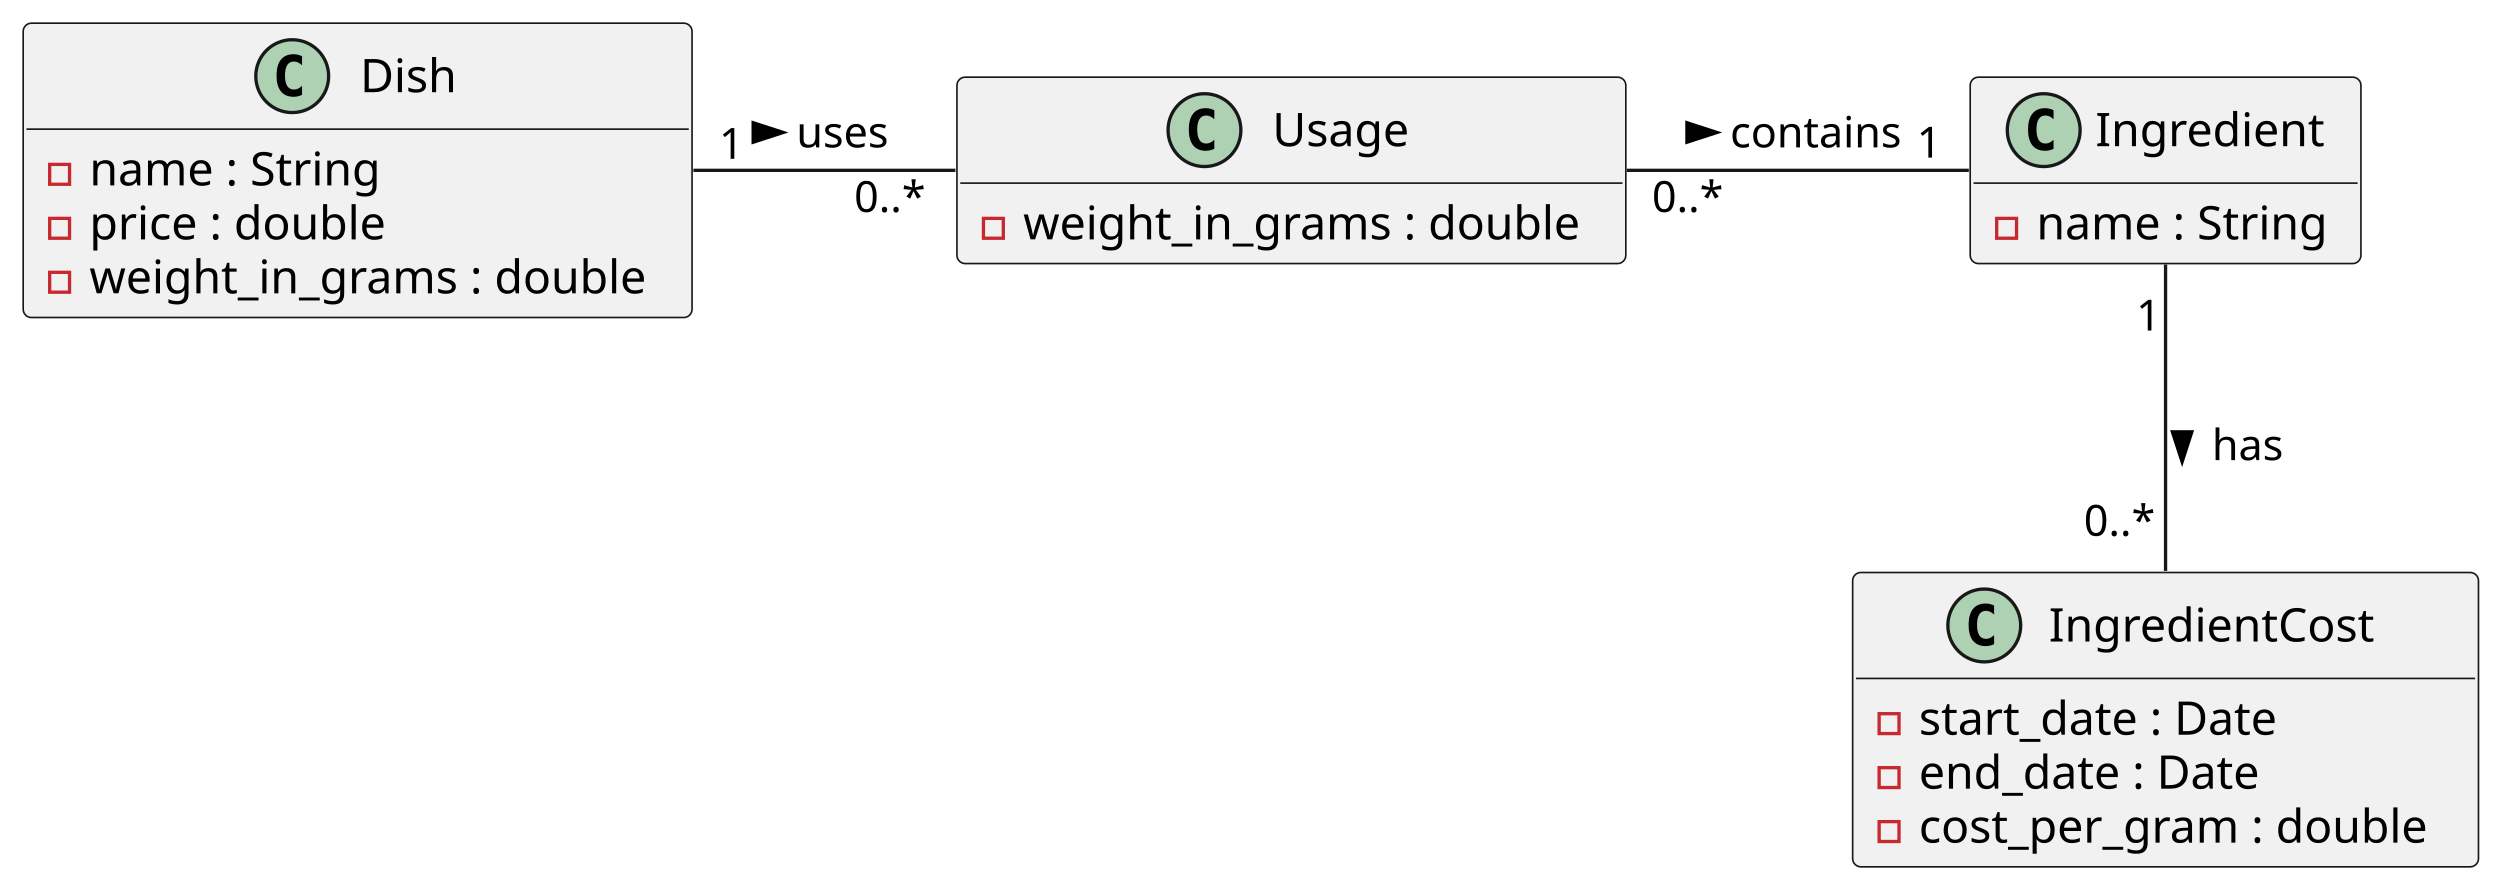
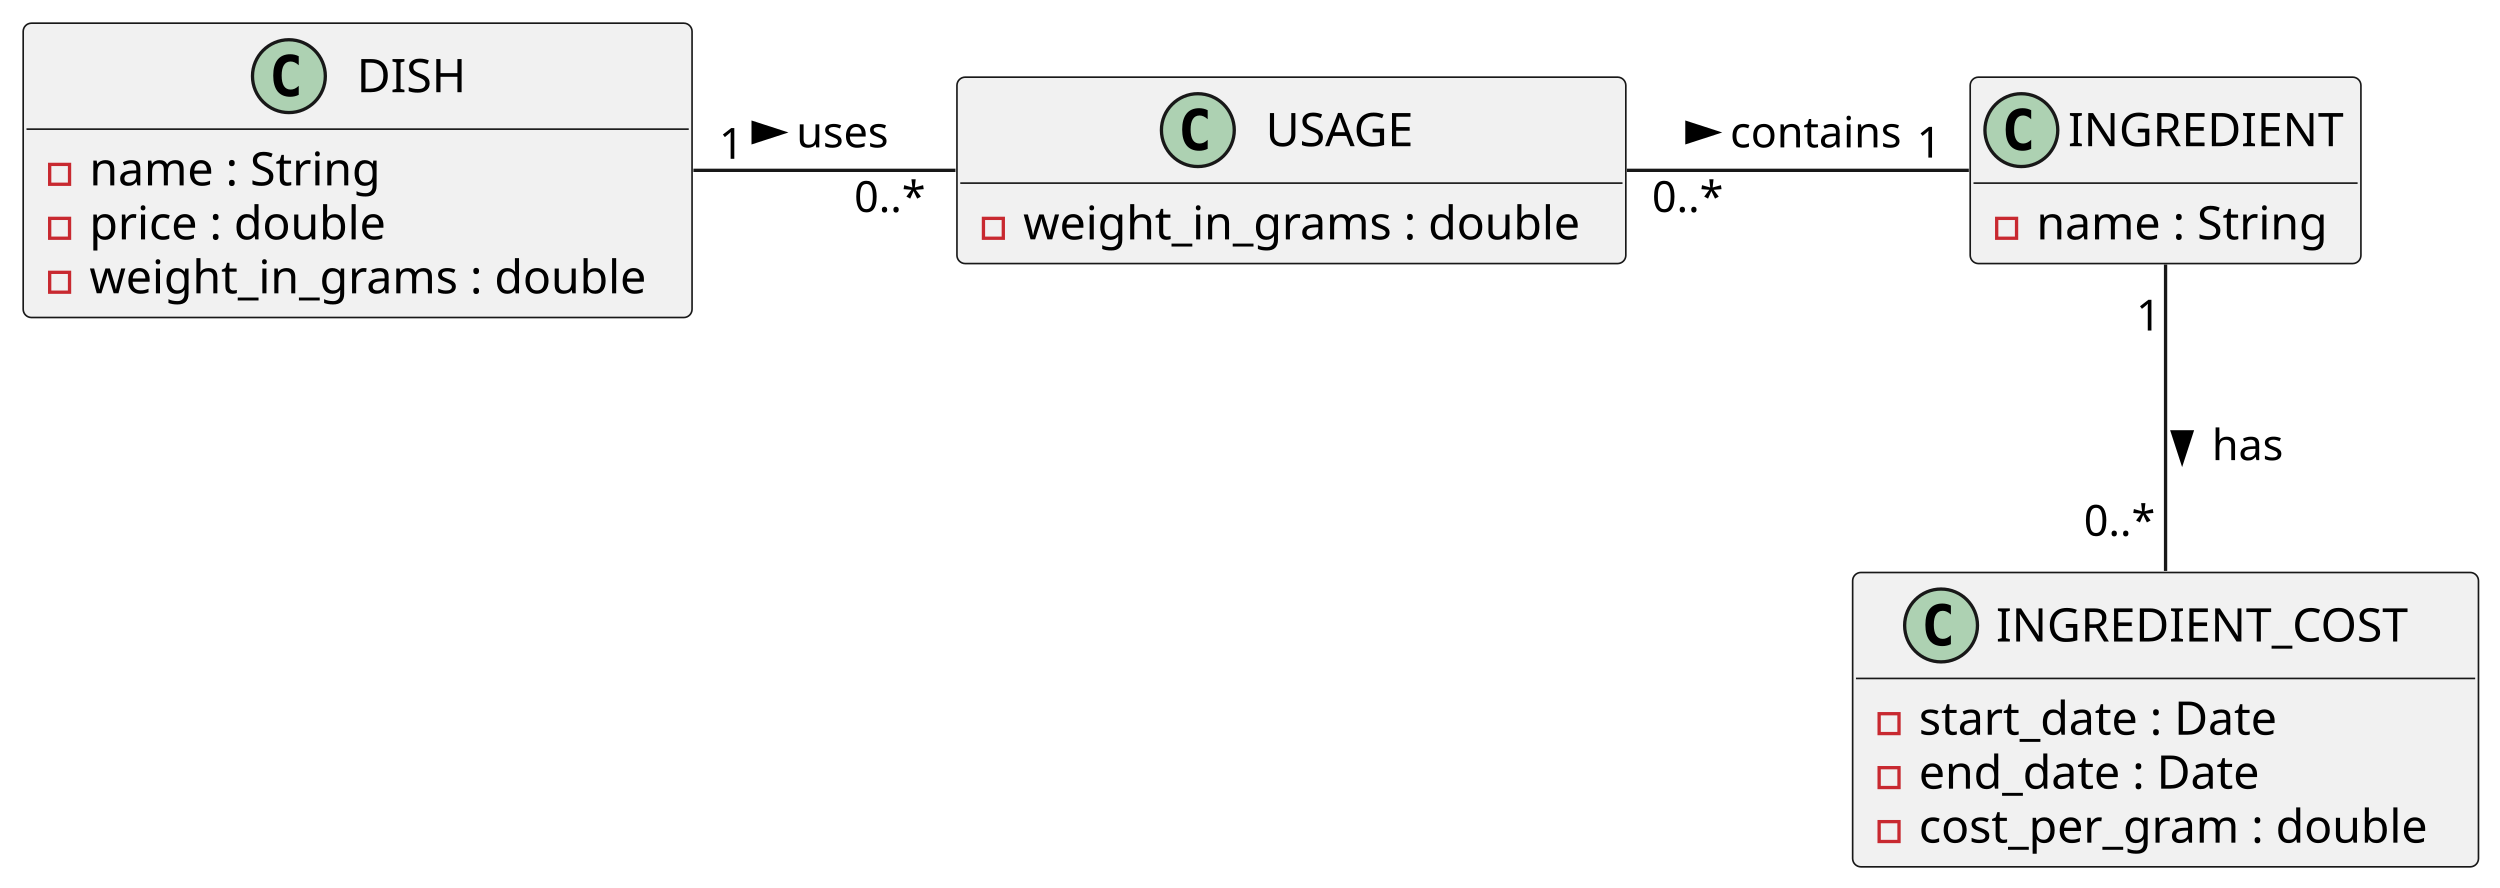
<svg xmlns="http://www.w3.org/2000/svg" contentStyleType="text/css" height="268px" preserveAspectRatio="none" style="width:755px;height:268px;background:#FFFFFF;" version="1.1" viewBox="0 0 755 268" width="755px" zoomAndPan="magnify">
  <defs />
  <g>
-     <g id="elem_Ingredient">
-       <rect codeLine="4" fill="#F1F1F1" height="56.297" id="Ingredient" rx="2.5" ry="2.5" style="stroke:#181818;stroke-width:0.5;" width="118" x="595" y="23.3" />
-       <ellipse cx="617.2" cy="39.3" fill="#ADD1B2" rx="11" ry="11" style="stroke:#181818;stroke-width:1.0;" />
-       <path d="M620.169,44.941 Q619.591,45.237 618.95,45.378 Q618.309,45.534 617.606,45.534 Q615.106,45.534 613.778,43.894 Q612.466,42.237 612.466,39.112 Q612.466,35.987 613.778,34.331 Q615.106,32.675 617.606,32.675 Q618.309,32.675 618.95,32.831 Q619.606,32.987 620.169,33.284 L620.169,36.003 Q619.544,35.425 618.95,35.159 Q618.356,34.878 617.731,34.878 Q616.388,34.878 615.7,35.956 Q615.013,37.019 615.013,39.112 Q615.013,41.206 615.7,42.284 Q616.388,43.347 617.731,43.347 Q618.356,43.347 618.95,43.081 Q619.544,42.8 620.169,42.222 L620.169,44.941 Z " fill="#000000" />
-       <text fill="#000000" font-family="sans-serif" font-size="14" lengthAdjust="spacing" textLength="70" x="632.8" y="44.147">Ingredient</text>
+     <g id="elem_INGREDIENT">
+       <rect codeLine="4" fill="#F1F1F1" height="56.297" id="INGREDIENT" rx="2.5" ry="2.5" style="stroke:#181818;stroke-width:0.5;" width="118" x="595" y="23.3" />
+       <ellipse cx="610.45" cy="39.3" fill="#ADD1B2" rx="11" ry="11" style="stroke:#181818;stroke-width:1.0;" />
+       <path d="M613.419,44.941 Q612.841,45.237 612.2,45.378 Q611.559,45.534 610.856,45.534 Q608.356,45.534 607.028,43.894 Q605.716,42.237 605.716,39.112 Q605.716,35.987 607.028,34.331 Q608.356,32.675 610.856,32.675 Q611.559,32.675 612.2,32.831 Q612.856,32.987 613.419,33.284 L613.419,36.003 Q612.794,35.425 612.2,35.159 Q611.606,34.878 610.981,34.878 Q609.638,34.878 608.95,35.956 Q608.263,37.019 608.263,39.112 Q608.263,41.206 608.95,42.284 Q609.638,43.347 610.981,43.347 Q611.606,43.347 612.2,43.081 Q612.794,42.8 613.419,42.222 L613.419,44.941 Z " fill="#000000" />
+       <text fill="#000000" font-family="sans-serif" font-size="14" lengthAdjust="spacing" textLength="85" x="624.55" y="44.147">INGREDIENT</text>
      <line style="stroke:#181818;stroke-width:0.5;" x1="596" x2="712" y1="55.3" y2="55.3" />
      <rect fill="none" height="6" style="stroke:#C82930;stroke-width:1.0;" width="6" x="603" y="65.948" />
      <text fill="#000000" font-family="sans-serif" font-size="14" lengthAdjust="spacing" textLength="92" x="615" y="72.295">name : String</text>
    </g>
-     <g id="elem_IngredientCost">
-       <rect codeLine="8" fill="#F1F1F1" height="88.891" id="IngredientCost" rx="2.5" ry="2.5" style="stroke:#181818;stroke-width:0.5;" width="189" x="559.5" y="172.89" />
-       <ellipse cx="599.25" cy="188.89" fill="#ADD1B2" rx="11" ry="11" style="stroke:#181818;stroke-width:1.0;" />
-       <path d="M602.219,194.531 Q601.641,194.827 601,194.968 Q600.359,195.124 599.656,195.124 Q597.156,195.124 595.828,193.484 Q594.516,191.827 594.516,188.702 Q594.516,185.577 595.828,183.921 Q597.156,182.265 599.656,182.265 Q600.359,182.265 601,182.421 Q601.656,182.577 602.219,182.874 L602.219,185.593 Q601.594,185.015 601,184.749 Q600.406,184.468 599.781,184.468 Q598.438,184.468 597.75,185.546 Q597.062,186.609 597.062,188.702 Q597.062,190.796 597.75,191.874 Q598.438,192.937 599.781,192.937 Q600.406,192.937 601,192.671 Q601.594,192.39 602.219,191.812 L602.219,194.531 Z " fill="#000000" />
-       <text fill="#000000" font-family="sans-serif" font-size="14" lengthAdjust="spacing" textLength="102" x="618.75" y="193.737">IngredientCost</text>
+     <g id="elem_INGREDIENT_COST">
+       <rect codeLine="8" fill="#F1F1F1" height="88.891" id="INGREDIENT_COST" rx="2.5" ry="2.5" style="stroke:#181818;stroke-width:0.5;" width="189" x="559.5" y="172.89" />
+       <ellipse cx="586.2" cy="188.89" fill="#ADD1B2" rx="11" ry="11" style="stroke:#181818;stroke-width:1.0;" />
+       <path d="M589.169,194.531 Q588.591,194.827 587.95,194.968 Q587.309,195.124 586.606,195.124 Q584.106,195.124 582.778,193.484 Q581.466,191.827 581.466,188.702 Q581.466,185.577 582.778,183.921 Q584.106,182.265 586.606,182.265 Q587.309,182.265 587.95,182.421 Q588.606,182.577 589.169,182.874 L589.169,185.593 Q588.544,185.015 587.95,184.749 Q587.356,184.468 586.731,184.468 Q585.388,184.468 584.7,185.546 Q584.013,186.609 584.013,188.702 Q584.013,190.796 584.7,191.874 Q585.388,192.937 586.731,192.937 Q587.356,192.937 587.95,192.671 Q588.544,192.39 589.169,191.812 L589.169,194.531 Z " fill="#000000" />
+       <text fill="#000000" font-family="sans-serif" font-size="14" lengthAdjust="spacing" textLength="131" x="602.8" y="193.737">INGREDIENT_COST</text>
      <line style="stroke:#181818;stroke-width:0.5;" x1="560.5" x2="747.5" y1="204.89" y2="204.89" />
      <rect fill="none" height="6" style="stroke:#C82930;stroke-width:1.0;" width="6" x="567.5" y="215.538" />
      <text fill="#000000" font-family="sans-serif" font-size="14" lengthAdjust="spacing" textLength="115" x="579.5" y="221.885">start_date : Date</text>
      <rect fill="none" height="6" style="stroke:#C82930;stroke-width:1.0;" width="6" x="567.5" y="231.835" />
      <text fill="#000000" font-family="sans-serif" font-size="14" lengthAdjust="spacing" textLength="111" x="579.5" y="238.182">end_date : Date</text>
      <rect fill="none" height="6" style="stroke:#C82930;stroke-width:1.0;" width="6" x="567.5" y="248.132" />
      <text fill="#000000" font-family="sans-serif" font-size="14" lengthAdjust="spacing" textLength="163" x="579.5" y="254.479">cost_per_gram : double</text>
    </g>
-     <g id="elem_Dish">
-       <rect codeLine="16" fill="#F1F1F1" height="88.891" id="Dish" rx="2.5" ry="2.5" style="stroke:#181818;stroke-width:0.5;" width="202" x="7" y="7" />
-       <ellipse cx="88.25" cy="23" fill="#ADD1B2" rx="11" ry="11" style="stroke:#181818;stroke-width:1.0;" />
-       <path d="M91.219,28.641 Q90.641,28.938 90,29.078 Q89.359,29.234 88.656,29.234 Q86.156,29.234 84.828,27.594 Q83.516,25.938 83.516,22.812 Q83.516,19.688 84.828,18.031 Q86.156,16.375 88.656,16.375 Q89.359,16.375 90,16.531 Q90.656,16.688 91.219,16.984 L91.219,19.703 Q90.594,19.125 90,18.859 Q89.406,18.578 88.781,18.578 Q87.438,18.578 86.75,19.656 Q86.062,20.719 86.062,22.812 Q86.062,24.906 86.75,25.984 Q87.438,27.047 88.781,27.047 Q89.406,27.047 90,26.781 Q90.594,26.5 91.219,25.922 L91.219,28.641 Z " fill="#000000" />
-       <text fill="#000000" font-family="sans-serif" font-size="14" lengthAdjust="spacing" textLength="31" x="108.75" y="27.847">Dish</text>
+     <g id="elem_DISH">
+       <rect codeLine="16" fill="#F1F1F1" height="88.891" id="DISH" rx="2.5" ry="2.5" style="stroke:#181818;stroke-width:0.5;" width="202" x="7" y="7" />
+       <ellipse cx="87.25" cy="23" fill="#ADD1B2" rx="11" ry="11" style="stroke:#181818;stroke-width:1.0;" />
+       <path d="M90.219,28.641 Q89.641,28.938 89,29.078 Q88.359,29.234 87.656,29.234 Q85.156,29.234 83.828,27.594 Q82.516,25.938 82.516,22.812 Q82.516,19.688 83.828,18.031 Q85.156,16.375 87.656,16.375 Q88.359,16.375 89,16.531 Q89.656,16.688 90.219,16.984 L90.219,19.703 Q89.594,19.125 89,18.859 Q88.406,18.578 87.781,18.578 Q86.438,18.578 85.75,19.656 Q85.062,20.719 85.062,22.812 Q85.062,24.906 85.75,25.984 Q86.438,27.047 87.781,27.047 Q88.406,27.047 89,26.781 Q89.594,26.5 90.219,25.922 L90.219,28.641 Z " fill="#000000" />
+       <text fill="#000000" font-family="sans-serif" font-size="14" lengthAdjust="spacing" textLength="33" x="107.75" y="27.847">DISH</text>
      <line style="stroke:#181818;stroke-width:0.5;" x1="8" x2="208" y1="39" y2="39" />
      <rect fill="none" height="6" style="stroke:#C82930;stroke-width:1.0;" width="6" x="15" y="49.648" />
      <text fill="#000000" font-family="sans-serif" font-size="14" lengthAdjust="spacing" textLength="92" x="27" y="55.995">name : String</text>
      <rect fill="none" height="6" style="stroke:#C82930;stroke-width:1.0;" width="6" x="15" y="65.945" />
      <text fill="#000000" font-family="sans-serif" font-size="14" lengthAdjust="spacing" textLength="95" x="27" y="72.292">price : double</text>
      <rect fill="none" height="6" style="stroke:#C82930;stroke-width:1.0;" width="6" x="15" y="82.242" />
      <text fill="#000000" font-family="sans-serif" font-size="14" lengthAdjust="spacing" textLength="176" x="27" y="88.589">weight_in_grams : double</text>
    </g>
-     <g id="elem_Usage">
-       <rect codeLine="22" fill="#F1F1F1" height="56.297" id="Usage" rx="2.5" ry="2.5" style="stroke:#181818;stroke-width:0.5;" width="202" x="289" y="23.3" />
-       <ellipse cx="363.75" cy="39.3" fill="#ADD1B2" rx="11" ry="11" style="stroke:#181818;stroke-width:1.0;" />
-       <path d="M366.719,44.941 Q366.141,45.237 365.5,45.378 Q364.859,45.534 364.156,45.534 Q361.656,45.534 360.328,43.894 Q359.016,42.237 359.016,39.112 Q359.016,35.987 360.328,34.331 Q361.656,32.675 364.156,32.675 Q364.859,32.675 365.5,32.831 Q366.156,32.987 366.719,33.284 L366.719,36.003 Q366.094,35.425 365.5,35.159 Q364.906,34.878 364.281,34.878 Q362.938,34.878 362.25,35.956 Q361.562,37.019 361.562,39.112 Q361.562,41.206 362.25,42.284 Q362.938,43.347 364.281,43.347 Q364.906,43.347 365.5,43.081 Q366.094,42.8 366.719,42.222 L366.719,44.941 Z " fill="#000000" />
-       <text fill="#000000" font-family="sans-serif" font-size="14" lengthAdjust="spacing" textLength="44" x="384.25" y="44.147">Usage</text>
+     <g id="elem_USAGE">
+       <rect codeLine="22" fill="#F1F1F1" height="56.297" id="USAGE" rx="2.5" ry="2.5" style="stroke:#181818;stroke-width:0.5;" width="202" x="289" y="23.3" />
+       <ellipse cx="361.75" cy="39.3" fill="#ADD1B2" rx="11" ry="11" style="stroke:#181818;stroke-width:1.0;" />
+       <path d="M364.719,44.941 Q364.141,45.237 363.5,45.378 Q362.859,45.534 362.156,45.534 Q359.656,45.534 358.328,43.894 Q357.016,42.237 357.016,39.112 Q357.016,35.987 358.328,34.331 Q359.656,32.675 362.156,32.675 Q362.859,32.675 363.5,32.831 Q364.156,32.987 364.719,33.284 L364.719,36.003 Q364.094,35.425 363.5,35.159 Q362.906,34.878 362.281,34.878 Q360.938,34.878 360.25,35.956 Q359.562,37.019 359.562,39.112 Q359.562,41.206 360.25,42.284 Q360.938,43.347 362.281,43.347 Q362.906,43.347 363.5,43.081 Q364.094,42.8 364.719,42.222 L364.719,44.941 Z " fill="#000000" />
+       <text fill="#000000" font-family="sans-serif" font-size="14" lengthAdjust="spacing" textLength="48" x="382.25" y="44.147">USAGE</text>
      <line style="stroke:#181818;stroke-width:0.5;" x1="290" x2="490" y1="55.3" y2="55.3" />
      <rect fill="none" height="6" style="stroke:#C82930;stroke-width:1.0;" width="6" x="297" y="65.948" />
      <text fill="#000000" font-family="sans-serif" font-size="14" lengthAdjust="spacing" textLength="176" x="309" y="72.295">weight_in_grams : double</text>
    </g>
-     <g id="link_Ingredient_IngredientCost">
-       <path codeLine="14" d="M654,79.88 C654,105.12 654,142.99 654,172.43 " fill="none" id="Ingredient-IngredientCost" style="stroke:#181818;stroke-width:1.0;" />
+     <g id="link_INGREDIENT_INGREDIENT_COST">
+       <path codeLine="14" d="M654,79.88 C654,105.12 654,142.99 654,172.43 " fill="none" id="INGREDIENT-INGREDIENT_COST" style="stroke:#181818;stroke-width:1.0;" />
      <polygon fill="#000000" points="659,139.456,661.939,130.411,656.061,130.411,659,139.456" style="stroke:#000000;stroke-width:1.0;" />
      <text fill="#000000" font-family="sans-serif" font-size="13" lengthAdjust="spacing" textLength="23" x="668" y="138.957">has</text>
      <text fill="#000000" font-family="sans-serif" font-size="13" lengthAdjust="spacing" textLength="8" x="645.125" y="99.822">1</text>
      <text fill="#000000" font-family="sans-serif" font-size="13" lengthAdjust="spacing" textLength="23" x="629.311" y="161.81">0..*</text>
    </g>
-     <g id="link_Usage_Ingredient">
-       <path codeLine="26" d="M491.31,51.44 C526.21,51.44 564.14,51.44 594.59,51.44 " fill="none" id="Usage-Ingredient" style="stroke:#181818;stroke-width:1.0;" />
+     <g id="link_USAGE_INGREDIENT">
+       <path codeLine="26" d="M491.31,51.44 C526.21,51.44 564.14,51.44 594.59,51.44 " fill="none" id="USAGE-INGREDIENT" style="stroke:#181818;stroke-width:1.0;" />
      <polygon fill="#000000" points="518.5,40.006,509.455,37.068,509.455,42.945,518.5,40.006" style="stroke:#000000;stroke-width:1.0;" />
      <text fill="#000000" font-family="sans-serif" font-size="13" lengthAdjust="spacing" textLength="54" x="522.5" y="44.507">contains</text>
      <text fill="#000000" font-family="sans-serif" font-size="13" lengthAdjust="spacing" textLength="23" x="498.889" y="64.015">0..*</text>
      <text fill="#000000" font-family="sans-serif" font-size="13" lengthAdjust="spacing" textLength="8" x="578.862" y="47.6">1</text>
    </g>
-     <g id="link_Dish_Usage">
-       <path codeLine="27" d="M209.41,51.44 C235.15,51.44 262.8,51.44 288.54,51.44 " fill="none" id="Dish-Usage" style="stroke:#181818;stroke-width:1.0;" />
+     <g id="link_DISH_USAGE">
+       <path codeLine="27" d="M209.41,51.44 C235.15,51.44 262.8,51.44 288.54,51.44 " fill="none" id="DISH-USAGE" style="stroke:#181818;stroke-width:1.0;" />
      <polygon fill="#000000" points="236.5,40.006,227.455,37.068,227.455,42.945,236.5,40.006" style="stroke:#000000;stroke-width:1.0;" />
      <text fill="#000000" font-family="sans-serif" font-size="13" lengthAdjust="spacing" textLength="30" x="240.5" y="44.507">uses</text>
      <text fill="#000000" font-family="sans-serif" font-size="13" lengthAdjust="spacing" textLength="8" x="217.151" y="47.961">1</text>
      <text fill="#000000" font-family="sans-serif" font-size="13" lengthAdjust="spacing" textLength="23" x="257.95" y="64.015">0..*</text>
    </g>
  </g>
</svg>
